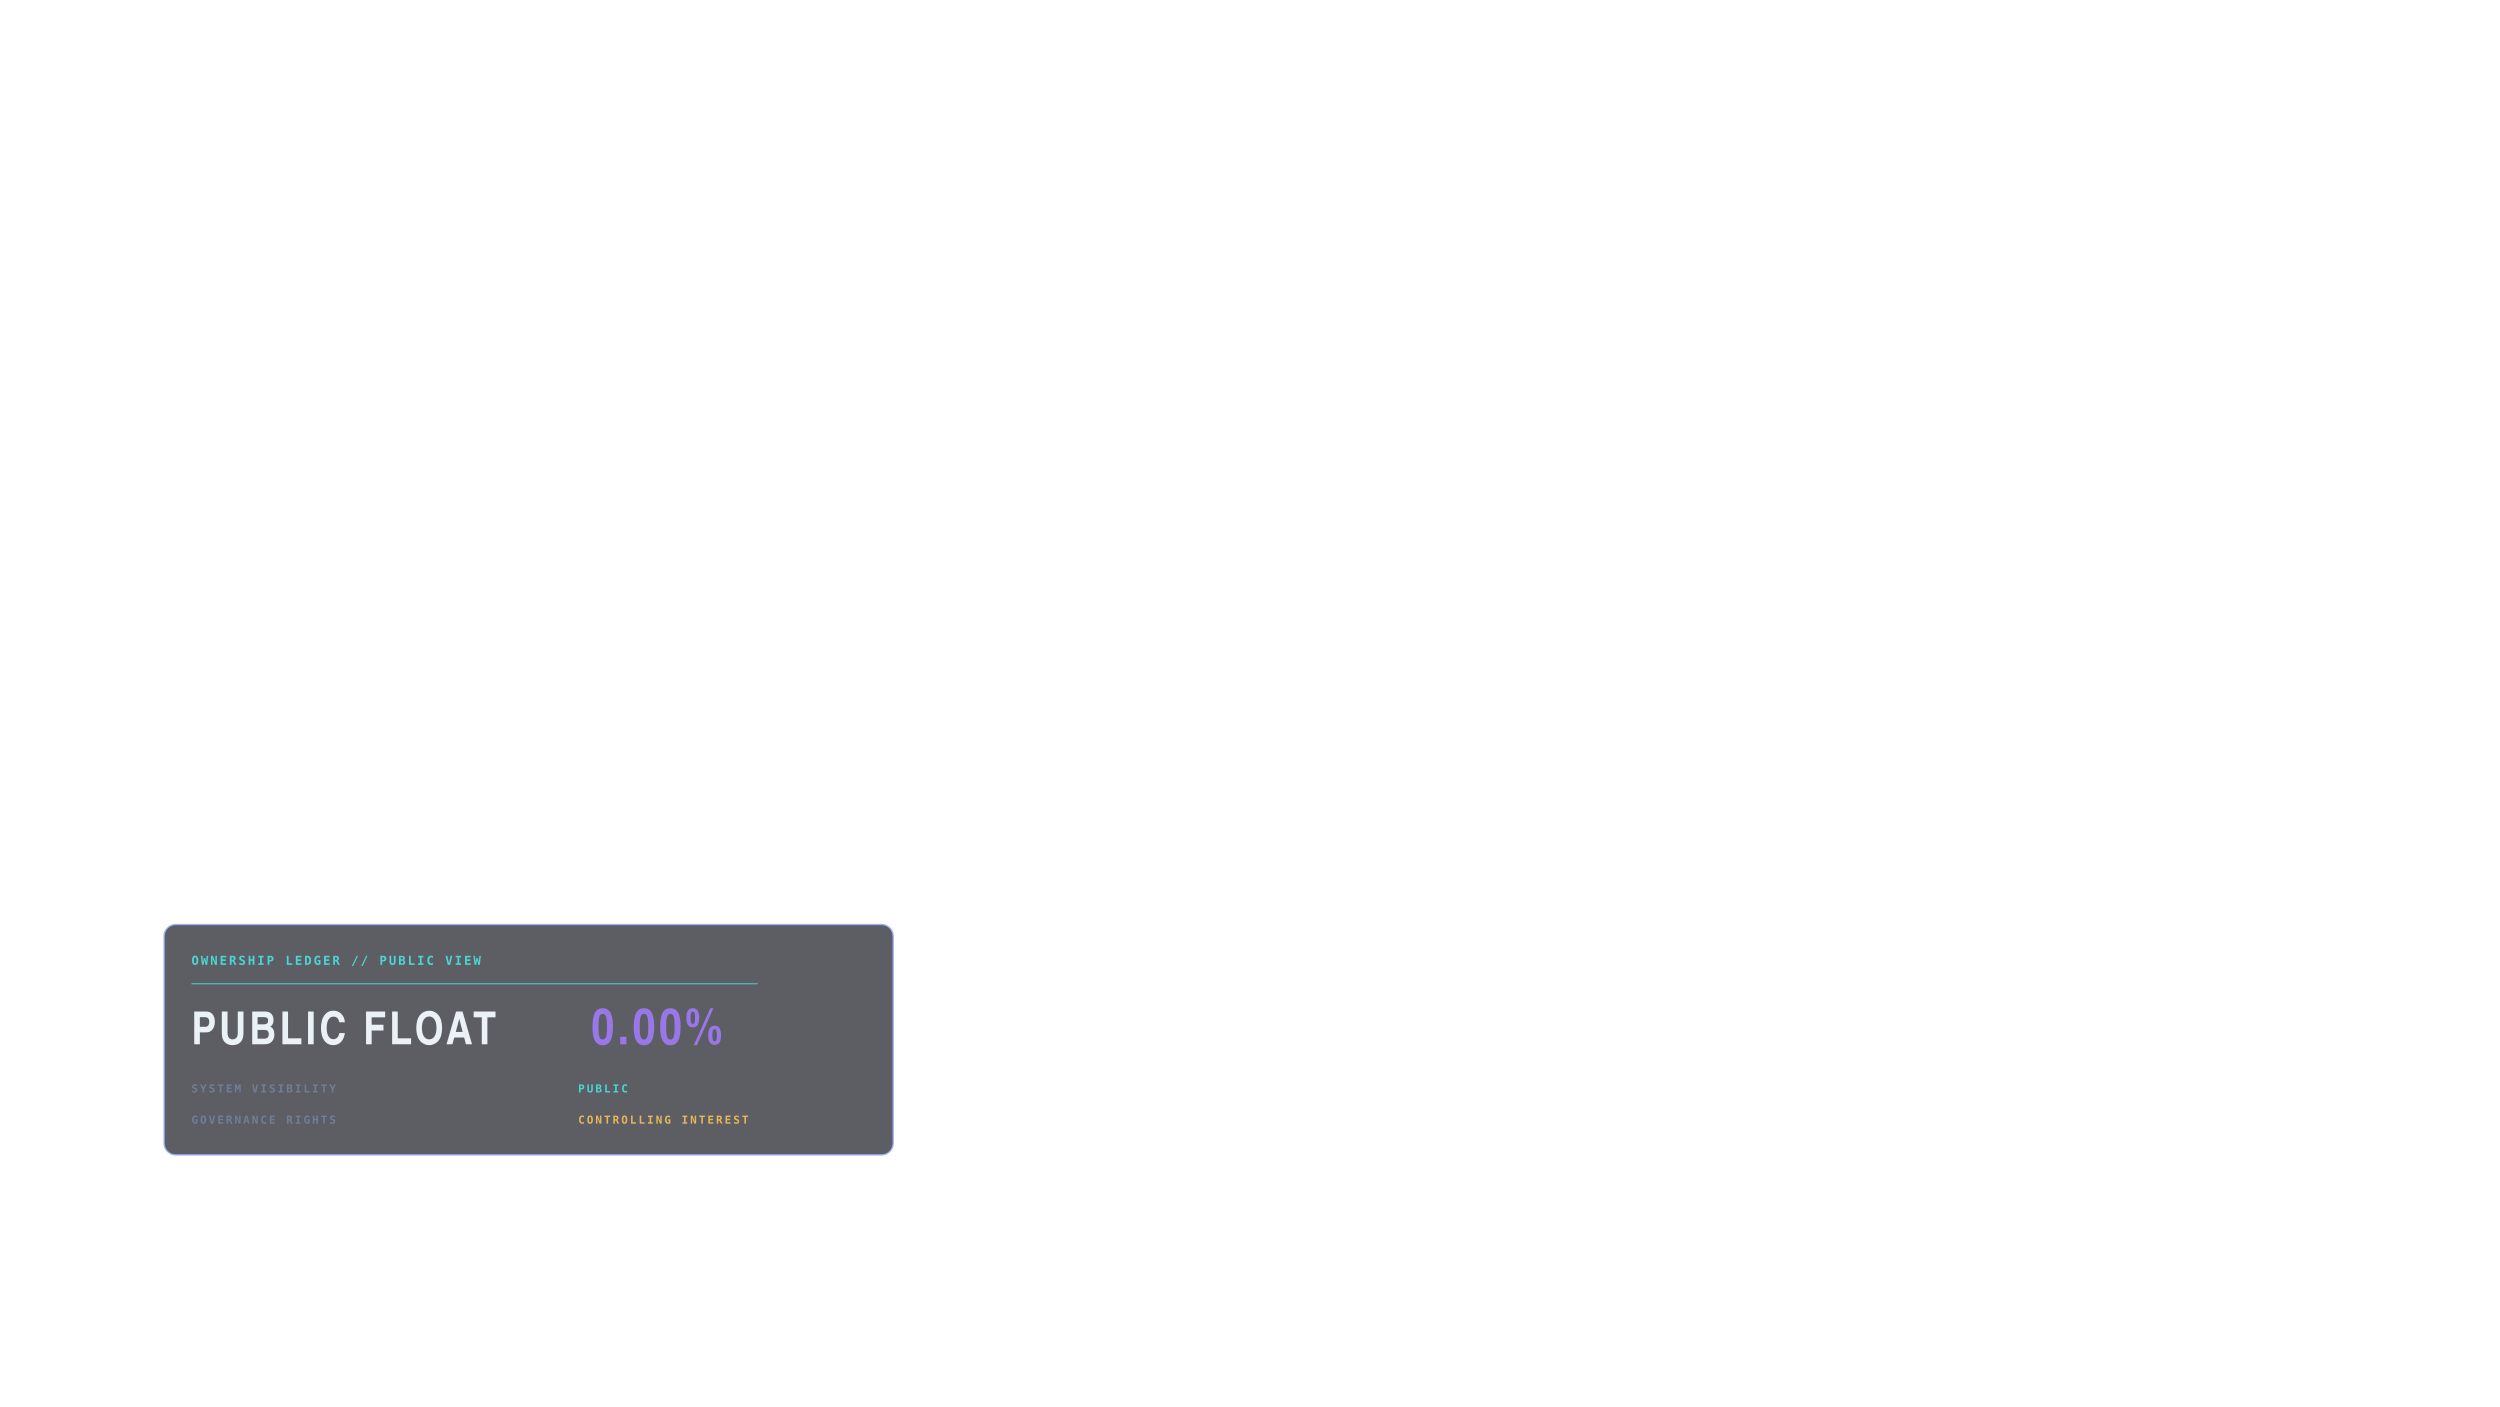
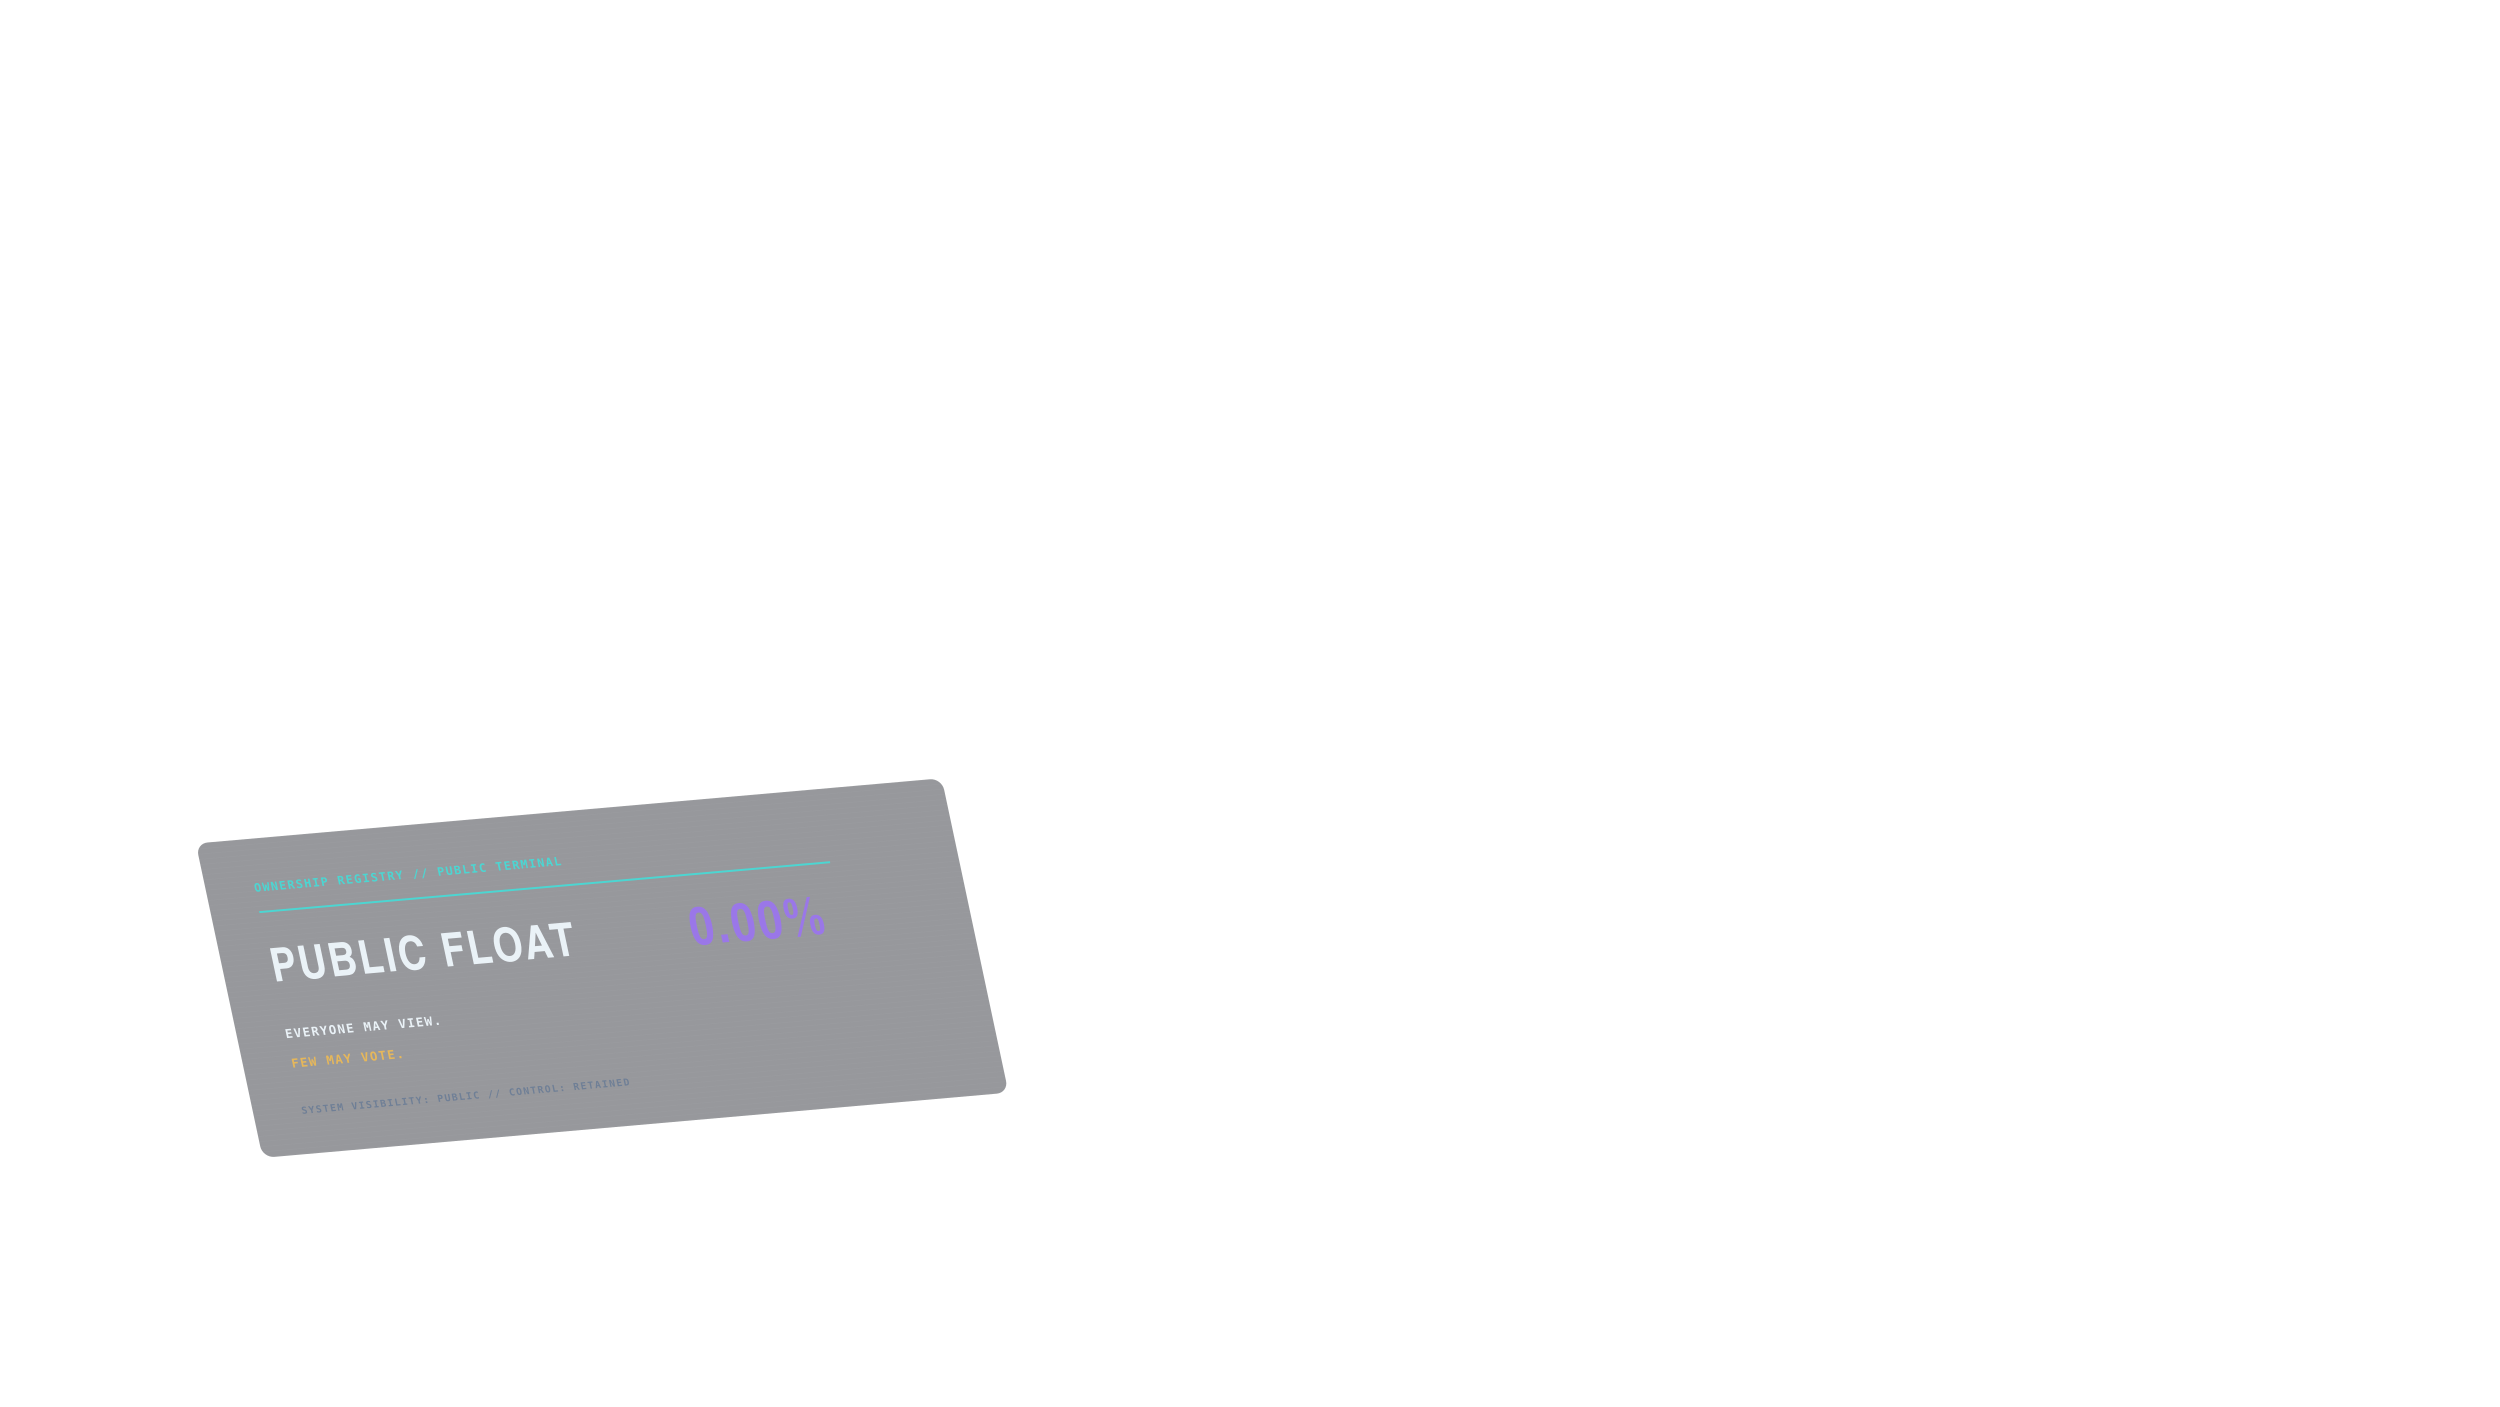
<svg xmlns="http://www.w3.org/2000/svg" width="3840" height="2160" viewBox="0 0 3840 2160">
  <defs>
    <style>
-       .display{font-family:'Nimbus Sans Narrow',sans-serif;font-weight:700;letter-spacing:5px}
-       .mono{font-family:'JetBrains Mono',monospace;font-weight:600;letter-spacing:3px}
+       .display{font-family:'Nimbus Sans Narrow',sans-serif;font-weight:700;letter-spacing:4px}
+       .mono{font-family:'JetBrains Mono',monospace;font-weight:600;letter-spacing:2px}
    </style>
    <pattern id="scan" width="8" height="8" patternUnits="userSpaceOnUse">
-       <rect width="8" height="1" fill="#eaf2f7" opacity=".15" />
+       <rect width="8" height="1" fill="#eaf2f7" opacity=".12" />
    </pattern>
  </defs>
-   <rect width="3840" height="2160" fill="url(#scan)" opacity=".09" />
-   <g transform="translate(252 1420)">
-     <rect width="1120" height="354" rx="18" fill="#070a12" opacity=".66" stroke="#6c8cff" stroke-width="2" />
-     <text class="mono" x="42" y="62" font-size="19" fill="#4bd6d2">OWNERSHIP LEDGER // PUBLIC VIEW</text>
-     <rect x="42" y="90" width="870" height="2" fill="#4bd6d2" opacity=".75" />
-     <text class="display" x="42" y="184" font-size="70" fill="#eaf2f7">PUBLIC FLOAT</text>
-     <text class="display" x="656" y="184" font-size="78" fill="#9a77e8">0.00%</text>
-     <text class="mono" x="42" y="258" font-size="17" fill="#6f7f96">SYSTEM VISIBILITY</text>
-     <text class="mono" x="636" y="258" font-size="17" fill="#4bd6d2">PUBLIC</text>
-     <text class="mono" x="42" y="306" font-size="17" fill="#6f7f96">GOVERNANCE RIGHTS</text>
-     <text class="mono" x="636" y="306" font-size="17" fill="#e6b75a">CONTROLLING INTEREST</text>
+   <g transform="translate(320 1245) rotate(-5 570 245) skewX(7)">
+     <rect width="1150" height="490" rx="18" fill="#070a12" opacity=".42" />
+     <rect width="1150" height="490" rx="18" fill="url(#scan)" opacity=".22" />
+     <text class="mono" x="74" y="82" font-size="18" fill="#4bd6d2">OWNERSHIP REGISTRY // PUBLIC TERMINAL</text>
+     <rect x="74" y="112" width="880" height="3" fill="#4bd6d2" />
+     <text class="display" x="74" y="222" font-size="72" fill="#eaf2f7">PUBLIC FLOAT</text>
+     <text class="display" x="720" y="222" font-size="82" fill="#9a77e8">0.00%</text>
+     <text class="mono" x="74" y="310" font-size="19" fill="#eaf2f7">EVERYONE MAY VIEW.</text>
+     <text class="mono" x="74" y="356" font-size="19" fill="#e6b75a">FEW MAY VOTE.</text>
+     <text class="mono" x="74" y="428" font-size="15" fill="#6f7f96">SYSTEM VISIBILITY: PUBLIC // CONTROL: RETAINED</text>
  </g>
</svg>
